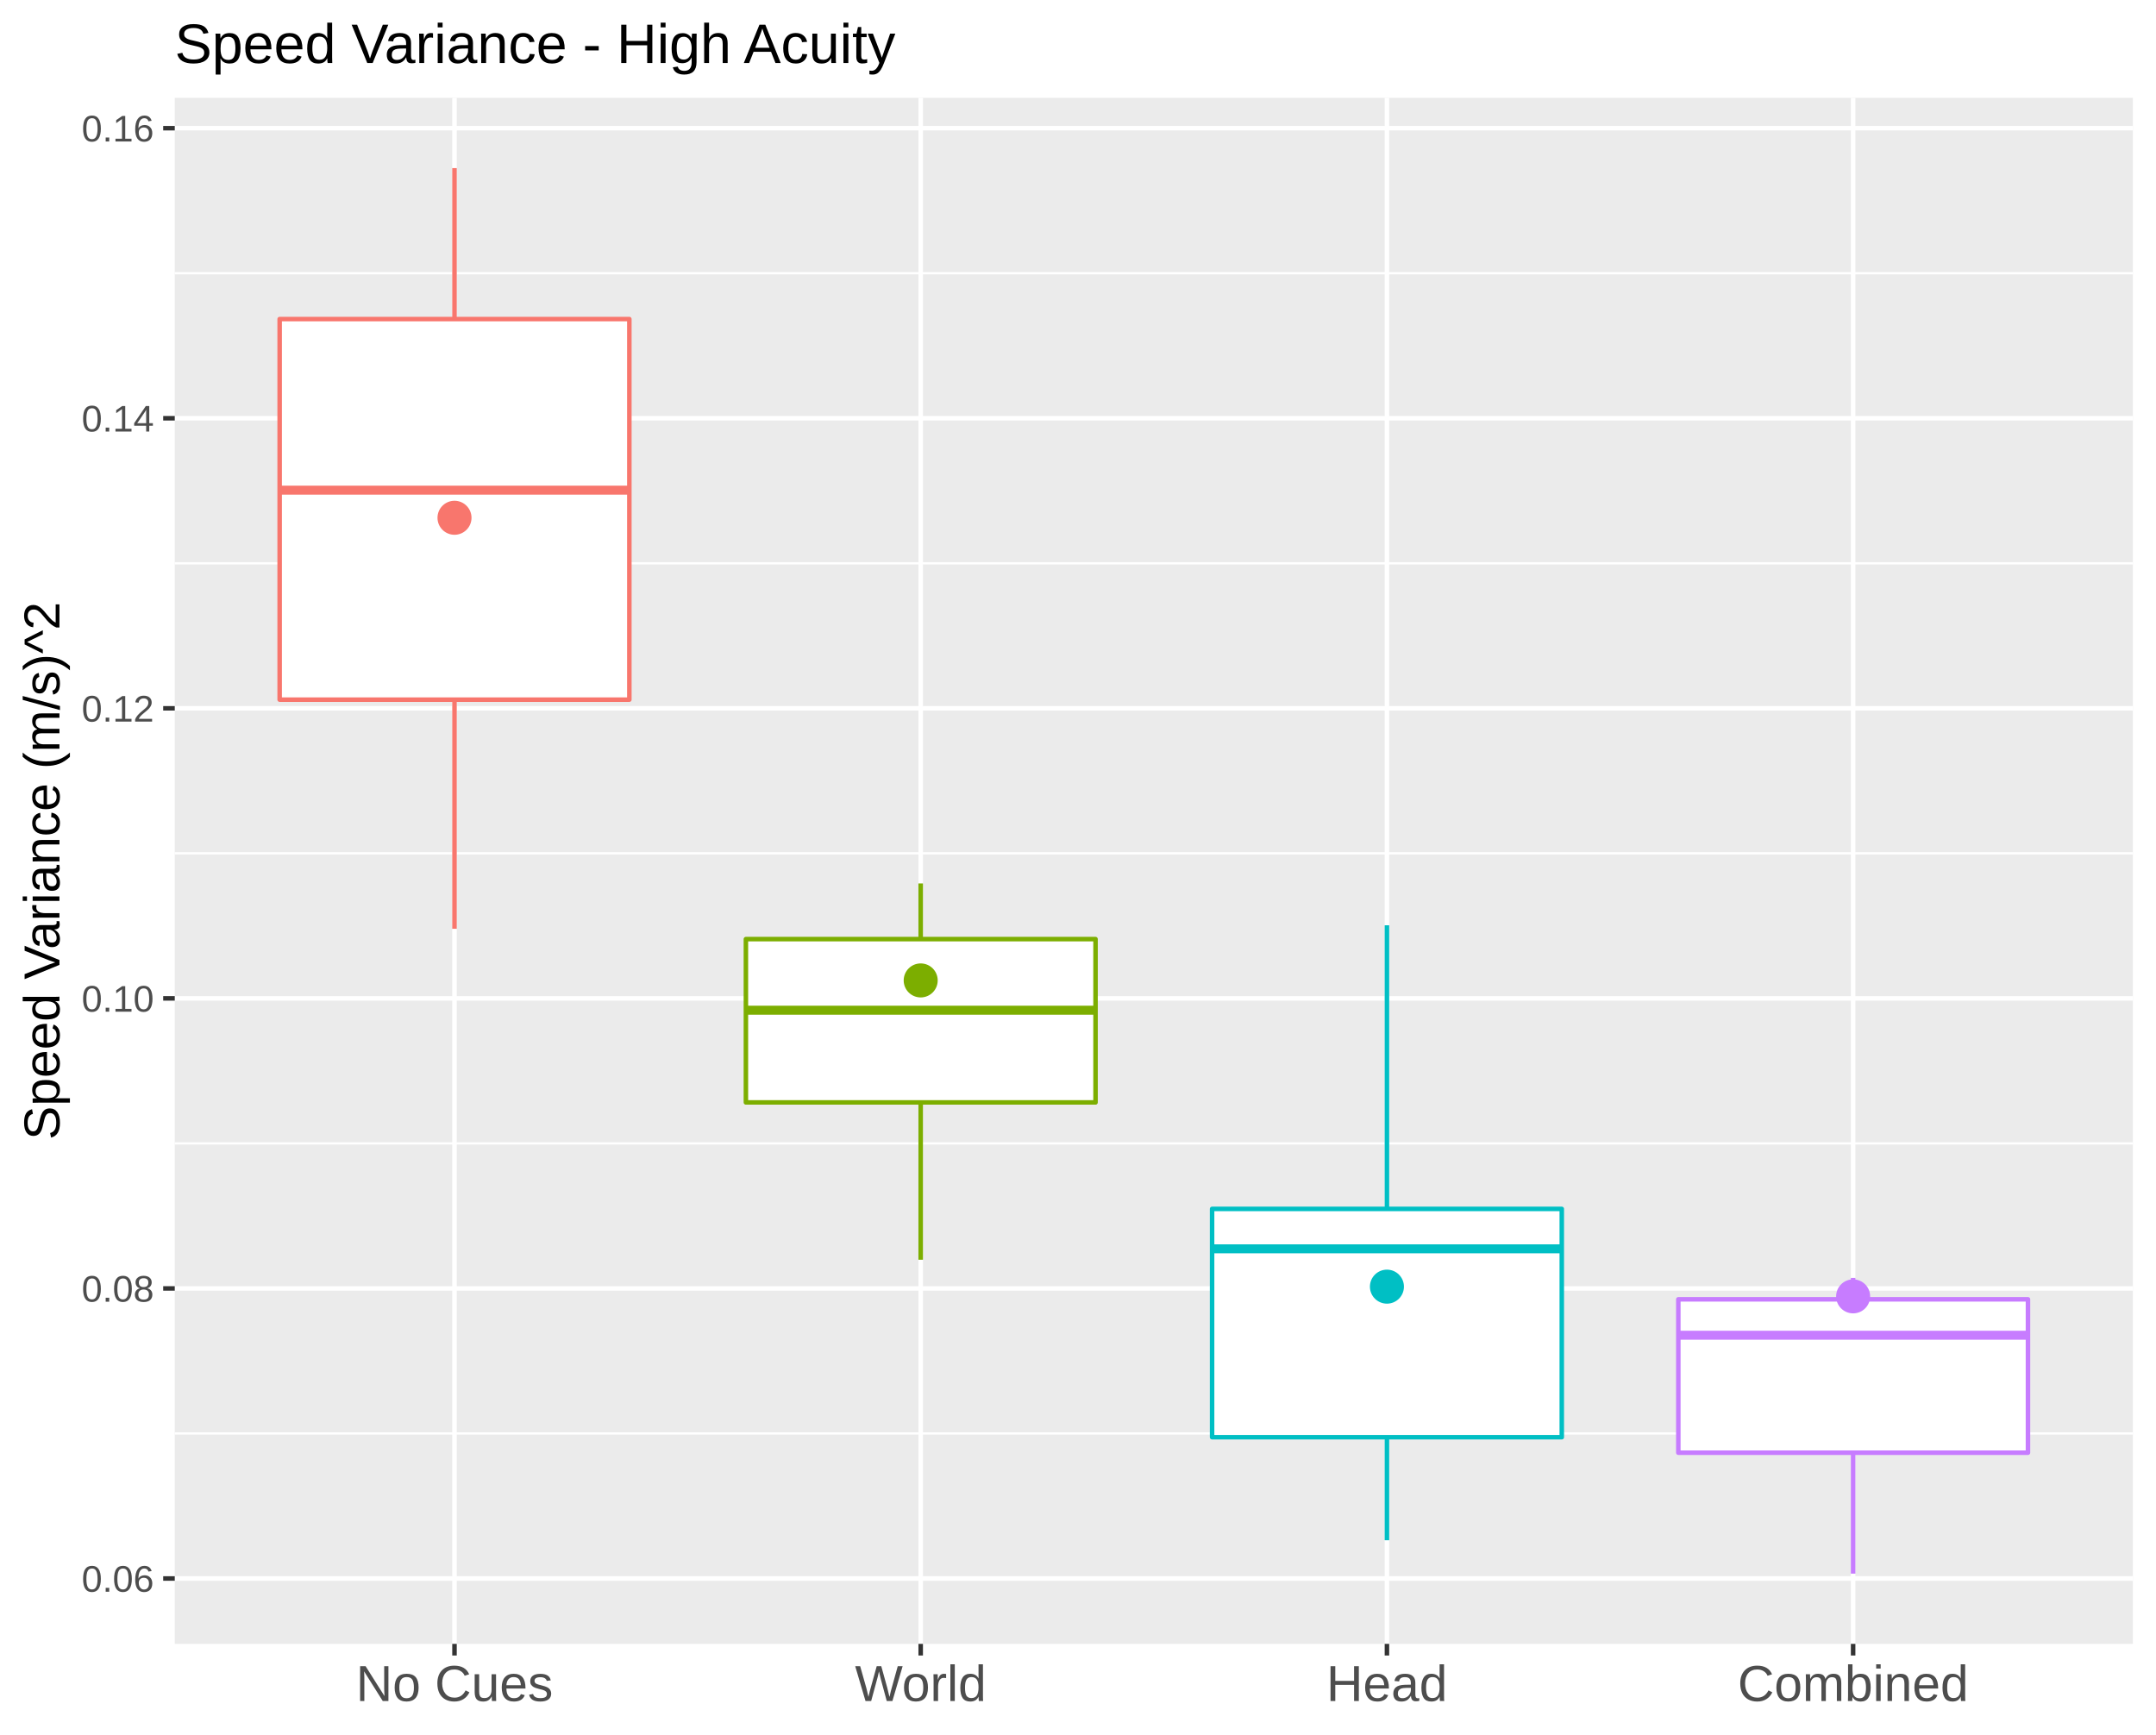
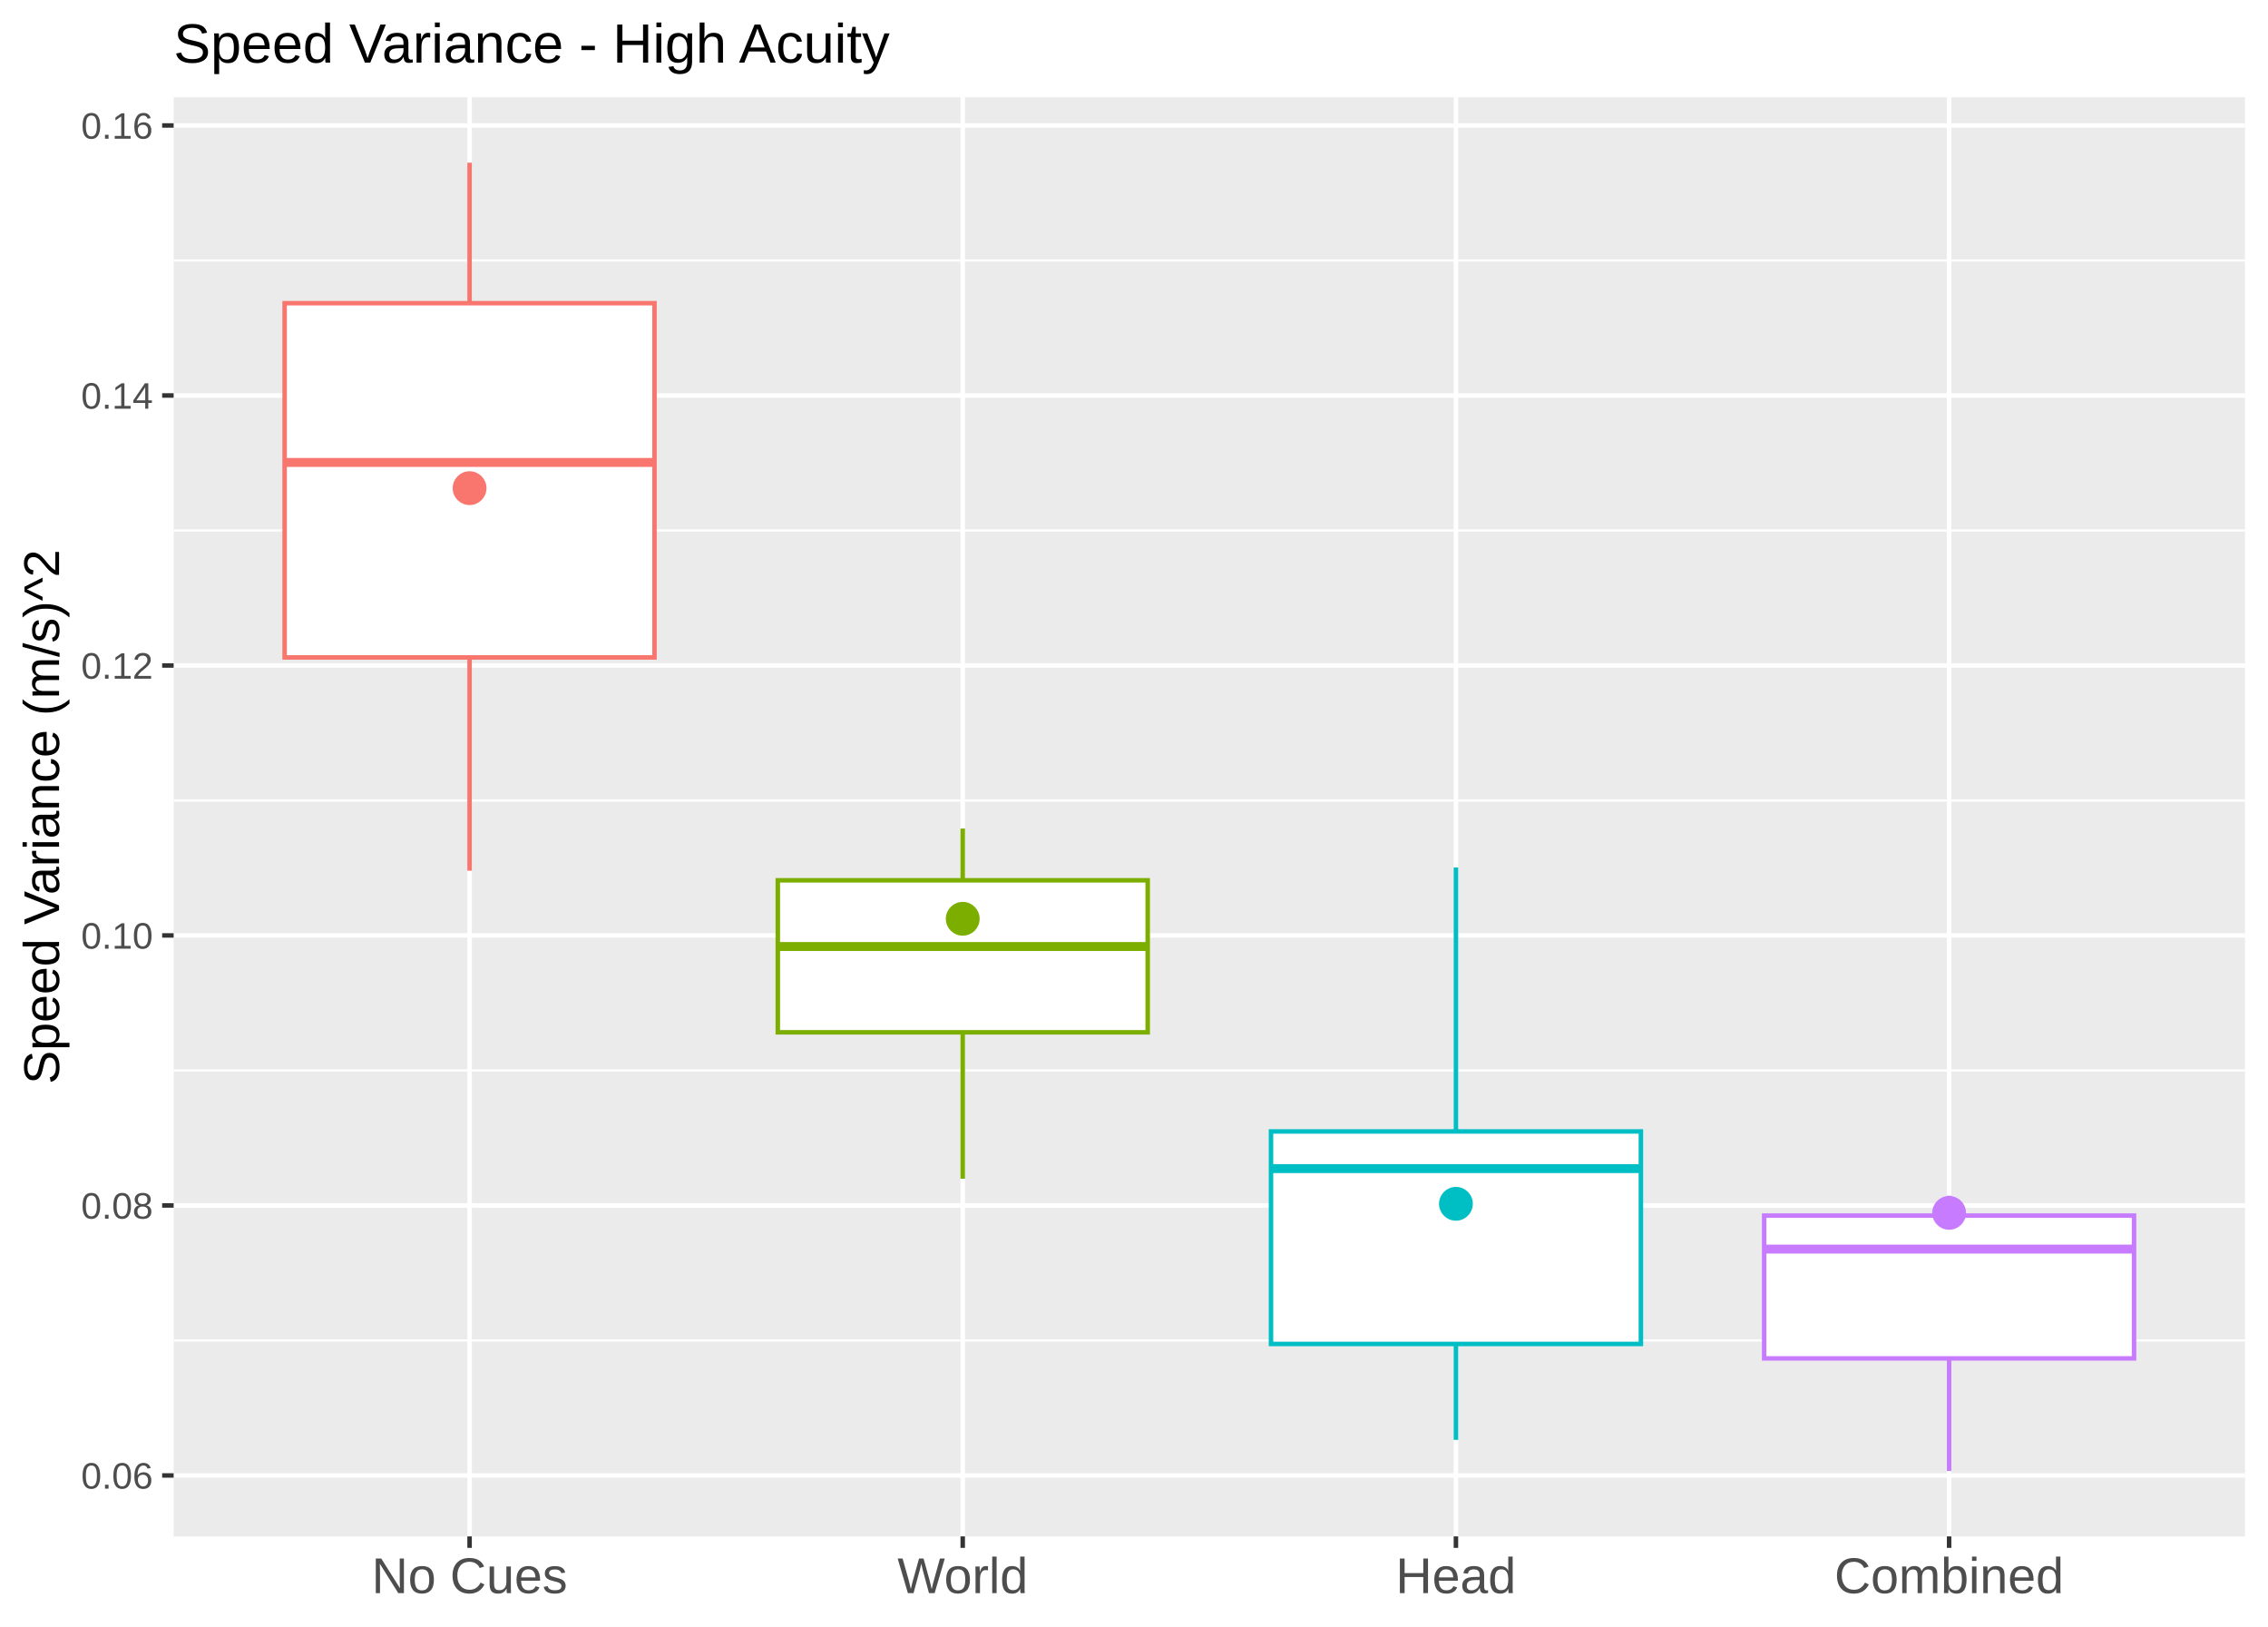
- <svg xmlns="http://www.w3.org/2000/svg" class="svglite" width="510.75pt" height="411.00pt" viewBox="0 0 510.75 411.00">
+ <svg xmlns="http://www.w3.org/2000/svg" class="svglite" width="540.75pt" height="387.75pt" viewBox="0 0 540.75 387.75">
  <defs>
    <style type="text/css">
    .svglite line, .svglite polyline, .svglite polygon, .svglite path, .svglite rect, .svglite circle {
      fill: none;
      stroke: #000000;
      stroke-linecap: round;
      stroke-linejoin: round;
      stroke-miterlimit: 10.00;
    }
    .svglite text {
      white-space: pre;
    }
  </style>
  </defs>
  <rect width="100%" height="100%" style="stroke: none; fill: #FFFFFF;" />
  <defs>
-     <clipPath id="cpMC4wMHw1MTAuNzV8MC4wMHw0MTEuMDA=">
-       <rect x="0.00" y="0.00" width="510.75" height="411.00" />
+     <clipPath id="cpMC4wMHw1NDAuNzV8MC4wMHwzODcuNzU=">
+       <rect x="0.00" y="0.00" width="540.75" height="387.75" />
    </clipPath>
  </defs>
-   <g clip-path="url(#cpMC4wMHw1MTAuNzV8MC4wMHw0MTEuMDA=)">
-     <rect x="0.00" y="0.00" width="510.75" height="411.00" style="stroke-width: 1.07; stroke: #FFFFFF; fill: #FFFFFF;" />
+   <g clip-path="url(#cpMC4wMHw1NDAuNzV8MC4wMHwzODcuNzU=)">
+     <rect x="0.00" y="0.00" width="540.75" height="387.75" style="stroke-width: 1.07; stroke: #FFFFFF; fill: #FFFFFF;" />
  </g>
  <defs>
-     <clipPath id="cpNDEuNDB8NTA1LjI3fDIzLjE4fDM4OS40Nw==">
-       <rect x="41.40" y="23.18" width="463.87" height="366.29" />
+     <clipPath id="cpNDEuNDB8NTM1LjI3fDIzLjE4fDM2Ni4yMg==">
+       <rect x="41.40" y="23.18" width="493.87" height="343.04" />
    </clipPath>
  </defs>
-   <g clip-path="url(#cpNDEuNDB8NTA1LjI3fDIzLjE4fDM4OS40Nw==)">
-     <rect x="41.40" y="23.18" width="463.87" height="366.29" style="stroke-width: 1.07; stroke: none; fill: #EBEBEB;" />
-     <polyline points="41.40,339.61 505.27,339.61 " style="stroke-width: 0.53; stroke: #FFFFFF; stroke-linecap: butt;" />
-     <polyline points="41.40,270.89 505.27,270.89 " style="stroke-width: 0.53; stroke: #FFFFFF; stroke-linecap: butt;" />
-     <polyline points="41.40,202.17 505.27,202.17 " style="stroke-width: 0.53; stroke: #FFFFFF; stroke-linecap: butt;" />
-     <polyline points="41.40,133.45 505.27,133.45 " style="stroke-width: 0.53; stroke: #FFFFFF; stroke-linecap: butt;" />
-     <polyline points="41.40,64.73 505.27,64.73 " style="stroke-width: 0.53; stroke: #FFFFFF; stroke-linecap: butt;" />
-     <polyline points="41.40,373.97 505.27,373.97 " style="stroke-width: 1.07; stroke: #FFFFFF; stroke-linecap: butt;" />
-     <polyline points="41.40,305.25 505.27,305.25 " style="stroke-width: 1.07; stroke: #FFFFFF; stroke-linecap: butt;" />
-     <polyline points="41.40,236.53 505.27,236.53 " style="stroke-width: 1.07; stroke: #FFFFFF; stroke-linecap: butt;" />
-     <polyline points="41.40,167.81 505.27,167.81 " style="stroke-width: 1.07; stroke: #FFFFFF; stroke-linecap: butt;" />
-     <polyline points="41.40,99.09 505.27,99.09 " style="stroke-width: 1.07; stroke: #FFFFFF; stroke-linecap: butt;" />
-     <polyline points="41.40,30.37 505.27,30.37 " style="stroke-width: 1.07; stroke: #FFFFFF; stroke-linecap: butt;" />
-     <polyline points="107.67,389.47 107.67,23.18 " style="stroke-width: 1.07; stroke: #FFFFFF; stroke-linecap: butt;" />
-     <polyline points="218.11,389.47 218.11,23.18 " style="stroke-width: 1.07; stroke: #FFFFFF; stroke-linecap: butt;" />
-     <polyline points="328.56,389.47 328.56,23.18 " style="stroke-width: 1.07; stroke: #FFFFFF; stroke-linecap: butt;" />
-     <polyline points="439.00,389.47 439.00,23.18 " style="stroke-width: 1.07; stroke: #FFFFFF; stroke-linecap: butt;" />
-     <line x1="107.67" y1="75.59" x2="107.67" y2="39.83" style="stroke-width: 1.07; stroke: #F8766D; stroke-linecap: butt;" />
-     <line x1="107.67" y1="165.76" x2="107.67" y2="220.05" style="stroke-width: 1.07; stroke: #F8766D; stroke-linecap: butt;" />
-     <polygon points="66.25,75.59 66.25,165.76 149.09,165.76 149.09,75.59 66.25,75.59 " style="stroke-width: 1.07; stroke: #F8766D; fill: #FFFFFF;" />
-     <line x1="66.25" y1="116.13" x2="149.09" y2="116.13" style="stroke-width: 2.13; stroke: #F8766D; stroke-linecap: butt;" />
-     <line x1="218.11" y1="222.49" x2="218.11" y2="209.30" style="stroke-width: 1.07; stroke: #7CAE00; stroke-linecap: butt;" />
-     <line x1="218.11" y1="261.18" x2="218.11" y2="298.46" style="stroke-width: 1.07; stroke: #7CAE00; stroke-linecap: butt;" />
-     <polygon points="176.70,222.49 176.70,261.18 259.53,261.18 259.53,222.49 176.70,222.49 " style="stroke-width: 1.07; stroke: #7CAE00; fill: #FFFFFF;" />
-     <line x1="176.70" y1="239.34" x2="259.53" y2="239.34" style="stroke-width: 2.13; stroke: #7CAE00; stroke-linecap: butt;" />
-     <line x1="328.56" y1="286.41" x2="328.56" y2="219.21" style="stroke-width: 1.07; stroke: #00BFC4; stroke-linecap: butt;" />
-     <line x1="328.56" y1="340.50" x2="328.56" y2="364.91" style="stroke-width: 1.07; stroke: #00BFC4; stroke-linecap: butt;" />
-     <polygon points="287.14,286.41 287.14,340.50 369.98,340.50 369.98,286.41 287.14,286.41 " style="stroke-width: 1.07; stroke: #00BFC4; fill: #FFFFFF;" />
-     <line x1="287.14" y1="295.87" x2="369.98" y2="295.87" style="stroke-width: 2.13; stroke: #00BFC4; stroke-linecap: butt;" />
-     <line x1="439.00" y1="307.83" x2="439.00" y2="302.76" style="stroke-width: 1.07; stroke: #C77CFF; stroke-linecap: butt;" />
-     <line x1="439.00" y1="344.17" x2="439.00" y2="372.82" style="stroke-width: 1.07; stroke: #C77CFF; stroke-linecap: butt;" />
-     <polygon points="397.59,307.83 397.59,344.17 480.42,344.17 480.42,307.83 397.59,307.83 " style="stroke-width: 1.07; stroke: #C77CFF; fill: #FFFFFF;" />
-     <line x1="397.59" y1="316.34" x2="480.42" y2="316.34" style="stroke-width: 2.13; stroke: #C77CFF; stroke-linecap: butt;" />
-     <circle cx="107.67" cy="122.67" r="3.32" style="stroke-width: 1.42; stroke: #F8766D; fill: #F8766D;" />
-     <circle cx="218.11" cy="232.28" r="3.32" style="stroke-width: 1.42; stroke: #7CAE00; fill: #7CAE00;" />
-     <circle cx="328.56" cy="304.83" r="3.32" style="stroke-width: 1.42; stroke: #00BFC4; fill: #00BFC4;" />
-     <circle cx="439.00" cy="307.13" r="3.32" style="stroke-width: 1.42; stroke: #C77CFF; fill: #C77CFF;" />
+   <g clip-path="url(#cpNDEuNDB8NTM1LjI3fDIzLjE4fDM2Ni4yMg==)">
+     <rect x="41.40" y="23.18" width="493.87" height="343.04" style="stroke-width: 1.07; stroke: none; fill: #EBEBEB;" />
+     <polyline points="41.40,319.52 535.27,319.52 " style="stroke-width: 0.53; stroke: #FFFFFF; stroke-linecap: butt;" />
+     <polyline points="41.40,255.16 535.27,255.16 " style="stroke-width: 0.53; stroke: #FFFFFF; stroke-linecap: butt;" />
+     <polyline points="41.40,190.81 535.27,190.81 " style="stroke-width: 0.53; stroke: #FFFFFF; stroke-linecap: butt;" />
+     <polyline points="41.40,126.45 535.27,126.45 " style="stroke-width: 0.53; stroke: #FFFFFF; stroke-linecap: butt;" />
+     <polyline points="41.40,62.09 535.27,62.09 " style="stroke-width: 0.53; stroke: #FFFFFF; stroke-linecap: butt;" />
+     <polyline points="41.40,351.70 535.27,351.70 " style="stroke-width: 1.07; stroke: #FFFFFF; stroke-linecap: butt;" />
+     <polyline points="41.40,287.34 535.27,287.34 " style="stroke-width: 1.07; stroke: #FFFFFF; stroke-linecap: butt;" />
+     <polyline points="41.40,222.98 535.27,222.98 " style="stroke-width: 1.07; stroke: #FFFFFF; stroke-linecap: butt;" />
+     <polyline points="41.40,158.63 535.27,158.63 " style="stroke-width: 1.07; stroke: #FFFFFF; stroke-linecap: butt;" />
+     <polyline points="41.40,94.27 535.27,94.27 " style="stroke-width: 1.07; stroke: #FFFFFF; stroke-linecap: butt;" />
+     <polyline points="41.40,29.91 535.27,29.91 " style="stroke-width: 1.07; stroke: #FFFFFF; stroke-linecap: butt;" />
+     <polyline points="111.96,366.22 111.96,23.18 " style="stroke-width: 1.07; stroke: #FFFFFF; stroke-linecap: butt;" />
+     <polyline points="229.54,366.22 229.54,23.18 " style="stroke-width: 1.07; stroke: #FFFFFF; stroke-linecap: butt;" />
+     <polyline points="347.13,366.22 347.13,23.18 " style="stroke-width: 1.07; stroke: #FFFFFF; stroke-linecap: butt;" />
+     <polyline points="464.72,366.22 464.72,23.18 " style="stroke-width: 1.07; stroke: #FFFFFF; stroke-linecap: butt;" />
+     <line x1="111.96" y1="72.27" x2="111.96" y2="38.77" style="stroke-width: 1.07; stroke: #F8766D; stroke-linecap: butt;" />
+     <line x1="111.96" y1="156.71" x2="111.96" y2="207.55" style="stroke-width: 1.07; stroke: #F8766D; stroke-linecap: butt;" />
+     <polygon points="67.86,72.27 67.86,156.71 156.05,156.71 156.05,72.27 67.86,72.27 " style="stroke-width: 1.07; stroke: #F8766D; stroke-linecap: butt; stroke-linejoin: miter; fill: #FFFFFF;" />
+     <line x1="67.86" y1="110.23" x2="156.05" y2="110.23" style="stroke-width: 2.13; stroke: #F8766D; stroke-linecap: butt; stroke-linejoin: miter;" />
+     <line x1="229.54" y1="209.84" x2="229.54" y2="197.49" style="stroke-width: 1.07; stroke: #7CAE00; stroke-linecap: butt;" />
+     <line x1="229.54" y1="246.07" x2="229.54" y2="280.98" style="stroke-width: 1.07; stroke: #7CAE00; stroke-linecap: butt;" />
+     <polygon points="185.45,209.84 185.45,246.07 273.64,246.07 273.64,209.84 185.45,209.84 " style="stroke-width: 1.07; stroke: #7CAE00; stroke-linecap: butt; stroke-linejoin: miter; fill: #FFFFFF;" />
+     <line x1="185.45" y1="225.62" x2="273.64" y2="225.62" style="stroke-width: 2.13; stroke: #7CAE00; stroke-linecap: butt; stroke-linejoin: miter;" />
+     <line x1="347.13" y1="269.70" x2="347.13" y2="206.77" style="stroke-width: 1.07; stroke: #00BFC4; stroke-linecap: butt;" />
+     <line x1="347.13" y1="320.36" x2="347.13" y2="343.22" style="stroke-width: 1.07; stroke: #00BFC4; stroke-linecap: butt;" />
+     <polygon points="303.04,269.70 303.04,320.36 391.23,320.36 391.23,269.70 303.04,269.70 " style="stroke-width: 1.07; stroke: #00BFC4; stroke-linecap: butt; stroke-linejoin: miter; fill: #FFFFFF;" />
+     <line x1="303.04" y1="278.56" x2="391.23" y2="278.56" style="stroke-width: 2.13; stroke: #00BFC4; stroke-linecap: butt; stroke-linejoin: miter;" />
+     <line x1="464.72" y1="289.76" x2="464.72" y2="285.02" style="stroke-width: 1.07; stroke: #C77CFF; stroke-linecap: butt;" />
+     <line x1="464.72" y1="323.80" x2="464.72" y2="350.63" style="stroke-width: 1.07; stroke: #C77CFF; stroke-linecap: butt;" />
+     <polygon points="420.62,289.76 420.62,323.80 508.81,323.80 508.81,289.76 420.62,289.76 " style="stroke-width: 1.07; stroke: #C77CFF; stroke-linecap: butt; stroke-linejoin: miter; fill: #FFFFFF;" />
+     <line x1="420.62" y1="297.74" x2="508.81" y2="297.74" style="stroke-width: 2.13; stroke: #C77CFF; stroke-linecap: butt; stroke-linejoin: miter;" />
+     <circle cx="111.96" cy="116.36" r="3.32" style="stroke-width: 1.42; stroke: #F8766D; fill: #F8766D;" />
+     <circle cx="229.54" cy="219.01" r="3.32" style="stroke-width: 1.42; stroke: #7CAE00; fill: #7CAE00;" />
+     <circle cx="347.13" cy="286.95" r="3.32" style="stroke-width: 1.42; stroke: #00BFC4; fill: #00BFC4;" />
+     <circle cx="464.72" cy="289.11" r="3.32" style="stroke-width: 1.42; stroke: #C77CFF; fill: #C77CFF;" />
  </g>
-   <g clip-path="url(#cpMC4wMHw1MTAuNzV8MC4wMHw0MTEuMDA=)">
-     <text x="36.47" y="377.12" text-anchor="end" style="font-size: 8.80px;fill: #4D4D4D; font-family: &quot;Arial&quot;;" textLength="17.14px" lengthAdjust="spacingAndGlyphs">0.06</text>
-     <text x="36.47" y="308.40" text-anchor="end" style="font-size: 8.80px;fill: #4D4D4D; font-family: &quot;Arial&quot;;" textLength="17.14px" lengthAdjust="spacingAndGlyphs">0.08</text>
-     <text x="36.47" y="239.68" text-anchor="end" style="font-size: 8.80px;fill: #4D4D4D; font-family: &quot;Arial&quot;;" textLength="17.14px" lengthAdjust="spacingAndGlyphs">0.10</text>
-     <text x="36.47" y="170.96" text-anchor="end" style="font-size: 8.80px;fill: #4D4D4D; font-family: &quot;Arial&quot;;" textLength="17.14px" lengthAdjust="spacingAndGlyphs">0.12</text>
-     <text x="36.47" y="102.24" text-anchor="end" style="font-size: 8.80px;fill: #4D4D4D; font-family: &quot;Arial&quot;;" textLength="17.14px" lengthAdjust="spacingAndGlyphs">0.14</text>
-     <text x="36.47" y="33.52" text-anchor="end" style="font-size: 8.80px;fill: #4D4D4D; font-family: &quot;Arial&quot;;" textLength="17.14px" lengthAdjust="spacingAndGlyphs">0.16</text>
-     <polyline points="38.66,373.97 41.40,373.97 " style="stroke-width: 1.07; stroke: #333333; stroke-linecap: butt;" />
-     <polyline points="38.66,305.25 41.40,305.25 " style="stroke-width: 1.07; stroke: #333333; stroke-linecap: butt;" />
-     <polyline points="38.66,236.53 41.40,236.53 " style="stroke-width: 1.07; stroke: #333333; stroke-linecap: butt;" />
-     <polyline points="38.66,167.81 41.40,167.81 " style="stroke-width: 1.07; stroke: #333333; stroke-linecap: butt;" />
-     <polyline points="38.66,99.09 41.40,99.09 " style="stroke-width: 1.07; stroke: #333333; stroke-linecap: butt;" />
-     <polyline points="38.66,30.37 41.40,30.37 " style="stroke-width: 1.07; stroke: #333333; stroke-linecap: butt;" />
-     <polyline points="107.67,392.21 107.67,389.47 " style="stroke-width: 1.07; stroke: #333333; stroke-linecap: butt;" />
-     <polyline points="218.11,392.21 218.11,389.47 " style="stroke-width: 1.07; stroke: #333333; stroke-linecap: butt;" />
-     <polyline points="328.56,392.21 328.56,389.47 " style="stroke-width: 1.07; stroke: #333333; stroke-linecap: butt;" />
-     <polyline points="439.00,392.21 439.00,389.47 " style="stroke-width: 1.07; stroke: #333333; stroke-linecap: butt;" />
-     <text x="107.67" y="403.00" text-anchor="middle" style="font-size: 12.00px;fill: #4D4D4D; font-family: &quot;Arial&quot;;" textLength="46.70px" lengthAdjust="spacingAndGlyphs">No Cues</text>
-     <text x="218.11" y="403.00" text-anchor="middle" style="font-size: 12.00px;fill: #4D4D4D; font-family: &quot;Arial&quot;;" textLength="31.12px" lengthAdjust="spacingAndGlyphs">World</text>
-     <text x="328.56" y="403.00" text-anchor="middle" style="font-size: 12.00px;fill: #4D4D4D; font-family: &quot;Arial&quot;;" textLength="28.69px" lengthAdjust="spacingAndGlyphs">Head</text>
-     <text x="439.00" y="403.00" text-anchor="middle" style="font-size: 12.00px;fill: #4D4D4D; font-family: &quot;Arial&quot;;" textLength="54.71px" lengthAdjust="spacingAndGlyphs">Combined</text>
-     <text transform="translate(14.08,206.32) rotate(-90)" text-anchor="middle" style="font-size: 12.00px; font-family: &quot;Arial&quot;;" textLength="127.48px" lengthAdjust="spacingAndGlyphs">Speed Variance (m/s)^2</text>
+   <g clip-path="url(#cpMC4wMHw1NDAuNzV8MC4wMHwzODcuNzU=)">
+     <text x="36.47" y="354.85" text-anchor="end" style="font-size: 8.80px;fill: #4D4D4D; font-family: &quot;Arial&quot;;" textLength="17.14px" lengthAdjust="spacingAndGlyphs">0.06</text>
+     <text x="36.47" y="290.49" text-anchor="end" style="font-size: 8.80px;fill: #4D4D4D; font-family: &quot;Arial&quot;;" textLength="17.14px" lengthAdjust="spacingAndGlyphs">0.08</text>
+     <text x="36.47" y="226.13" text-anchor="end" style="font-size: 8.80px;fill: #4D4D4D; font-family: &quot;Arial&quot;;" textLength="17.14px" lengthAdjust="spacingAndGlyphs">0.10</text>
+     <text x="36.47" y="161.78" text-anchor="end" style="font-size: 8.80px;fill: #4D4D4D; font-family: &quot;Arial&quot;;" textLength="17.14px" lengthAdjust="spacingAndGlyphs">0.12</text>
+     <text x="36.47" y="97.42" text-anchor="end" style="font-size: 8.80px;fill: #4D4D4D; font-family: &quot;Arial&quot;;" textLength="17.14px" lengthAdjust="spacingAndGlyphs">0.14</text>
+     <text x="36.47" y="33.06" text-anchor="end" style="font-size: 8.80px;fill: #4D4D4D; font-family: &quot;Arial&quot;;" textLength="17.14px" lengthAdjust="spacingAndGlyphs">0.16</text>
+     <polyline points="38.66,351.70 41.40,351.70 " style="stroke-width: 1.07; stroke: #333333; stroke-linecap: butt;" />
+     <polyline points="38.66,287.34 41.40,287.34 " style="stroke-width: 1.07; stroke: #333333; stroke-linecap: butt;" />
+     <polyline points="38.66,222.98 41.40,222.98 " style="stroke-width: 1.07; stroke: #333333; stroke-linecap: butt;" />
+     <polyline points="38.66,158.63 41.40,158.63 " style="stroke-width: 1.07; stroke: #333333; stroke-linecap: butt;" />
+     <polyline points="38.66,94.27 41.40,94.27 " style="stroke-width: 1.07; stroke: #333333; stroke-linecap: butt;" />
+     <polyline points="38.66,29.91 41.40,29.91 " style="stroke-width: 1.07; stroke: #333333; stroke-linecap: butt;" />
+     <polyline points="111.96,368.96 111.96,366.22 " style="stroke-width: 1.07; stroke: #333333; stroke-linecap: butt;" />
+     <polyline points="229.54,368.96 229.54,366.22 " style="stroke-width: 1.07; stroke: #333333; stroke-linecap: butt;" />
+     <polyline points="347.13,368.96 347.13,366.22 " style="stroke-width: 1.07; stroke: #333333; stroke-linecap: butt;" />
+     <polyline points="464.72,368.96 464.72,366.22 " style="stroke-width: 1.07; stroke: #333333; stroke-linecap: butt;" />
+     <text x="111.96" y="379.75" text-anchor="middle" style="font-size: 12.00px;fill: #4D4D4D; font-family: &quot;Arial&quot;;" textLength="46.70px" lengthAdjust="spacingAndGlyphs">No Cues</text>
+     <text x="229.54" y="379.75" text-anchor="middle" style="font-size: 12.00px;fill: #4D4D4D; font-family: &quot;Arial&quot;;" textLength="31.12px" lengthAdjust="spacingAndGlyphs">World</text>
+     <text x="347.13" y="379.75" text-anchor="middle" style="font-size: 12.00px;fill: #4D4D4D; font-family: &quot;Arial&quot;;" textLength="28.69px" lengthAdjust="spacingAndGlyphs">Head</text>
+     <text x="464.72" y="379.75" text-anchor="middle" style="font-size: 12.00px;fill: #4D4D4D; font-family: &quot;Arial&quot;;" textLength="54.71px" lengthAdjust="spacingAndGlyphs">Combined</text>
+     <text transform="translate(14.08,194.70) rotate(-90)" text-anchor="middle" style="font-size: 12.00px; font-family: &quot;Arial&quot;;" textLength="127.48px" lengthAdjust="spacingAndGlyphs">Speed Variance (m/s)^2</text>
    <text x="41.40" y="14.93" style="font-size: 13.20px; font-family: &quot;Arial&quot;;" textLength="170.60px" lengthAdjust="spacingAndGlyphs">Speed Variance - High Acuity</text>
  </g>
</svg>
